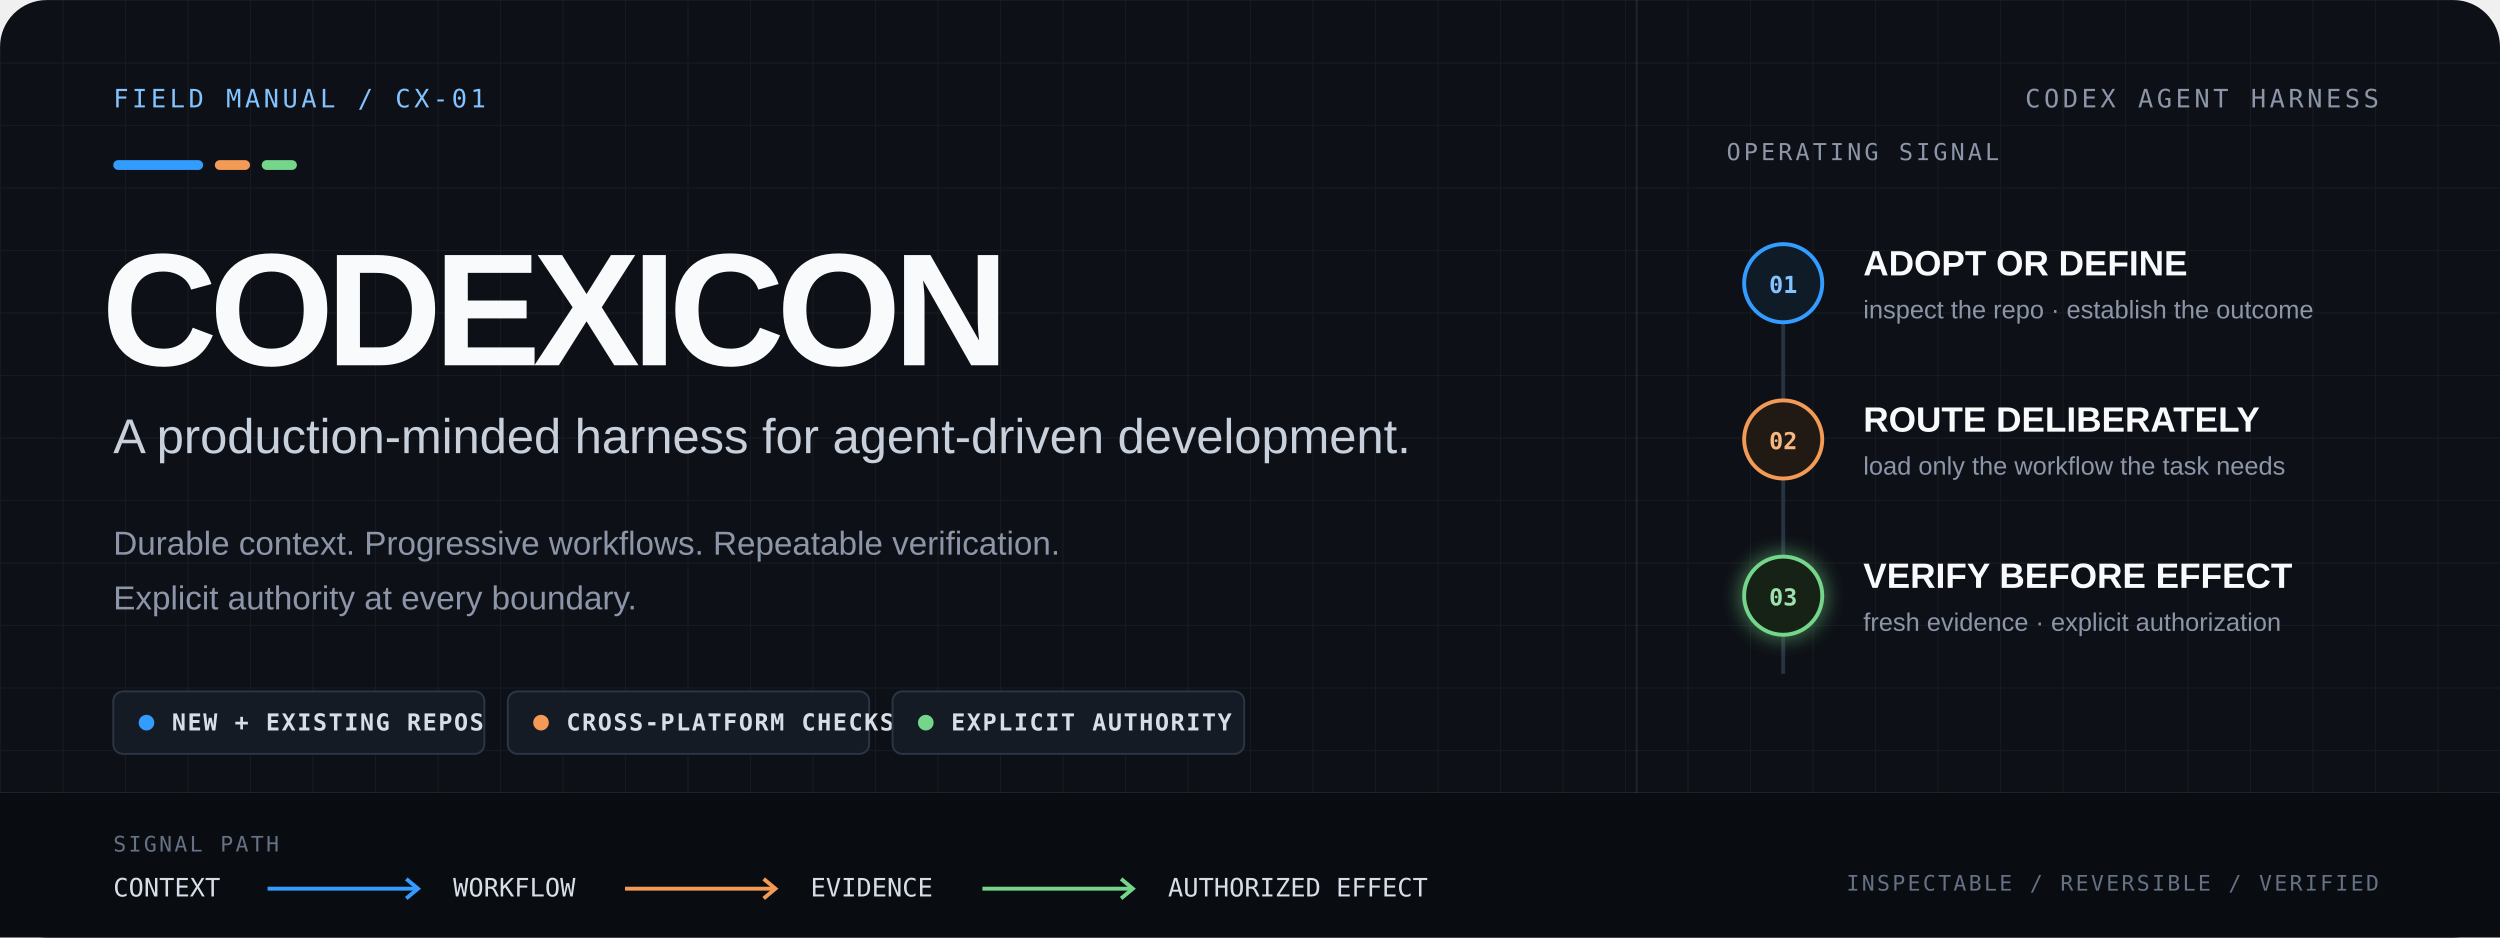
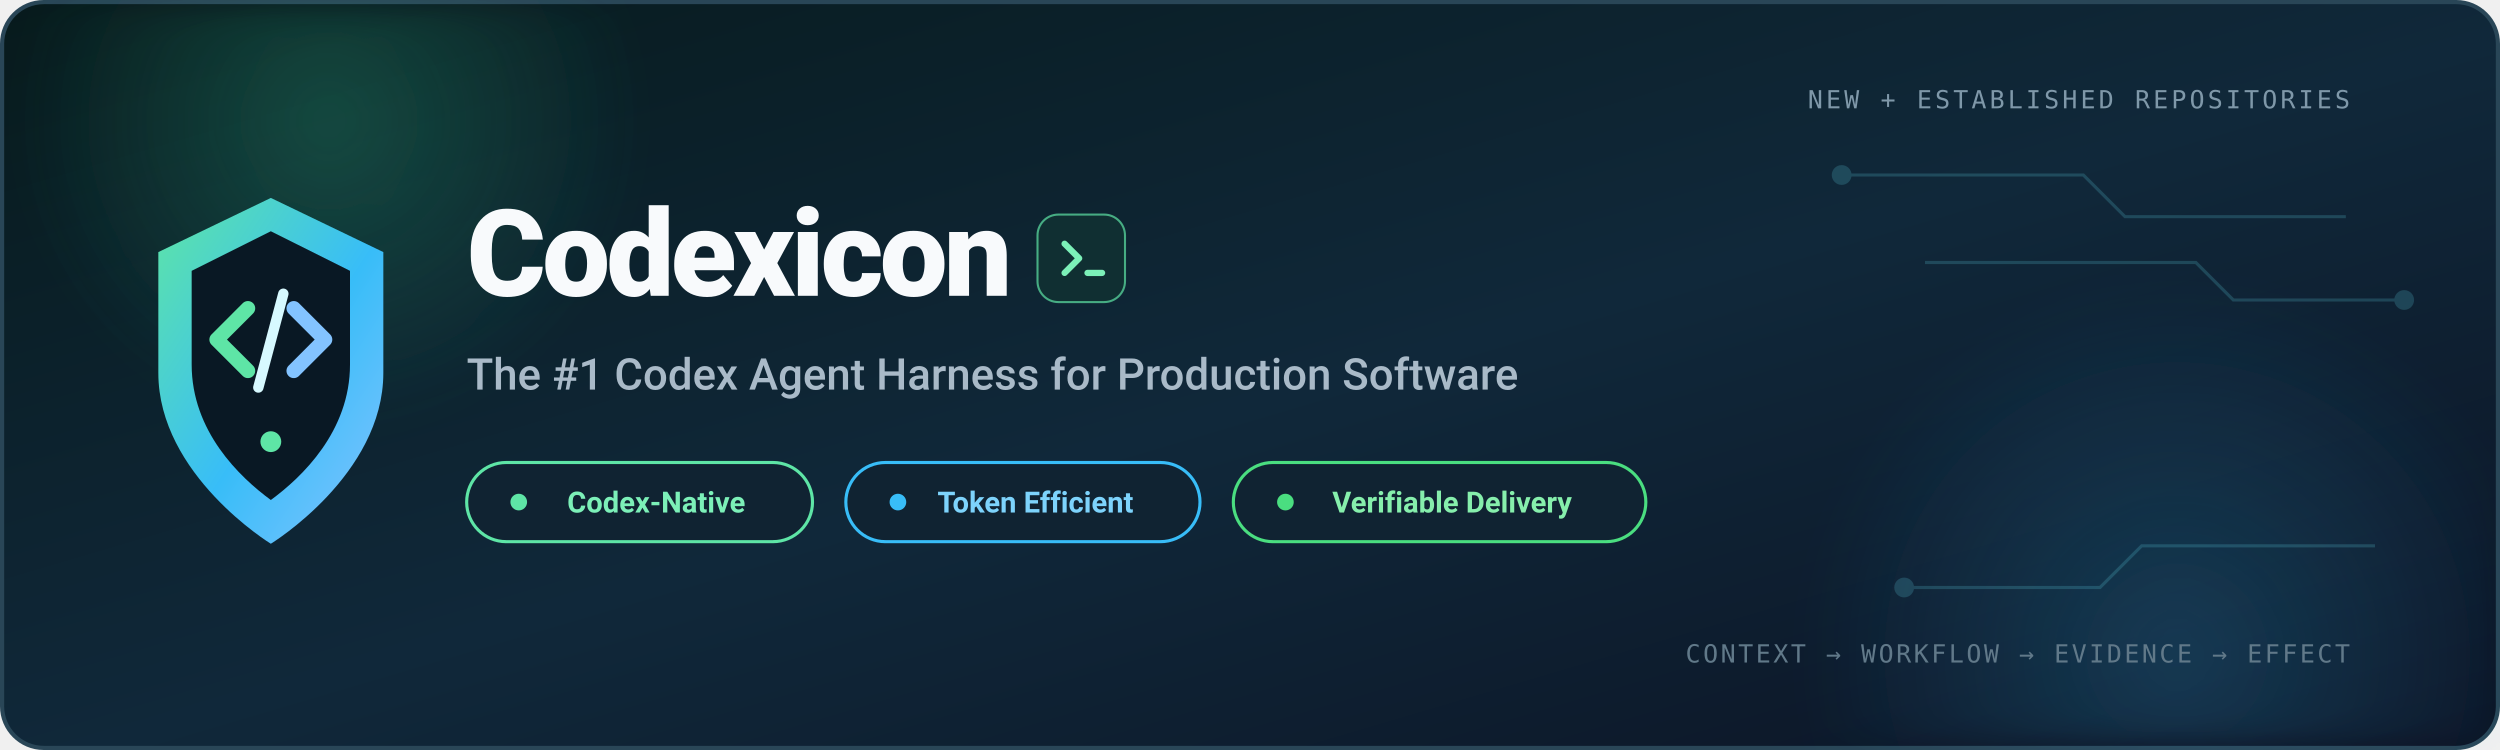
- <svg xmlns="http://www.w3.org/2000/svg" width="1280" height="480" viewBox="0 0 1280 480" role="img" aria-labelledby="title desc">
+ <svg xmlns="http://www.w3.org/2000/svg" width="1200" height="360" viewBox="0 0 1200 360" role="img" aria-labelledby="title desc">
  <defs>
-     <pattern id="grid" width="32" height="32" patternUnits="userSpaceOnUse">
-       <path d="M32 0H0V32" fill="none" stroke="#ffffff" stroke-opacity=".045" />
-     </pattern>
-     <filter id="blueGlow" x="-60%" y="-60%" width="220%" height="220%">
-       <feGaussianBlur stdDeviation="7" result="blur" />
-       <feMerge>
-         <feMergeNode in="blur" />
-         <feMergeNode in="SourceGraphic" />
-       </feMerge>
-     </filter>
-     <filter id="greenGlow" x="-60%" y="-60%" width="220%" height="220%">
-       <feGaussianBlur stdDeviation="5" result="blur" />
-       <feMerge>
-         <feMergeNode in="blur" />
-         <feMergeNode in="SourceGraphic" />
-       </feMerge>
+     <linearGradient id="background" x1="0" y1="0" x2="1" y2="1">
+       <stop offset="0" stop-color="#071a1c" />
+       <stop offset=".52" stop-color="#10283a" />
+       <stop offset="1" stop-color="#0b1324" />
+     </linearGradient>
+     <linearGradient id="accent" x1="0" y1="0" x2="1" y2="1">
+       <stop offset="0" stop-color="#5ee5a6" />
+       <stop offset=".55" stop-color="#38bdf8" />
+       <stop offset="1" stop-color="#83c3ff" />
+     </linearGradient>
+     <radialGradient id="tealGlow">
+       <stop offset="0" stop-color="#34d399" stop-opacity=".24" />
+       <stop offset="1" stop-color="#34d399" stop-opacity="0" />
+     </radialGradient>
+     <radialGradient id="blueGlow">
+       <stop offset="0" stop-color="#38bdf8" stop-opacity=".2" />
+       <stop offset="1" stop-color="#38bdf8" stop-opacity="0" />
+     </radialGradient>
+     <filter id="softGlow" x="-30%" y="-30%" width="160%" height="160%">
+       <feGaussianBlur stdDeviation="10" />
    </filter>
  </defs>
-   <rect width="1280" height="480" rx="24" fill="#0d1016" />
-   <rect width="1280" height="480" rx="24" fill="url(#grid)" />
-   <path d="M0 406H1280" stroke="#ffffff" stroke-opacity=".08" />
-   <path d="M838 0V406" stroke="#ffffff" stroke-opacity=".08" />
-   <g font-family="-apple-system, BlinkMacSystemFont, 'Segoe UI', Arial, sans-serif">
-     <g font-family="ui-monospace, SFMono-Regular, Menlo, Consolas, monospace" font-size="13" letter-spacing="1.8">
-       <text x="58" y="55" fill="#83c3ff">FIELD MANUAL / CX-01</text>
-       <text x="1218" y="55" fill="#8c96a8" text-anchor="end">CODEX AGENT HARNESS</text>
+   <rect x="1" y="1" width="1198" height="358" rx="20" fill="url(#background)" stroke="#294657" stroke-width="2" />
+   <circle cx="158" cy="58" r="150" fill="url(#tealGlow)" filter="url(#softGlow)" />
+   <circle cx="1045" cy="314" r="180" fill="url(#blueGlow)" filter="url(#softGlow)" />
+   <g opacity=".18" fill="none" stroke="#67e8f9" stroke-width="1.5">
+     <path d="M884 84H1000L1020 104H1126" />
+     <path d="M924 126H1054L1072 144H1154" />
+     <path d="M914 282H1008L1028 262H1140" />
+     <circle cx="884" cy="84" r="4" fill="#67e8f9" />
+     <circle cx="1154" cy="144" r="4" fill="#67e8f9" />
+     <circle cx="914" cy="282" r="4" fill="#67e8f9" />
+   </g>
+   <g transform="translate(72 91)">
+     <path d="M58 4L112 30V88C112 137 58 170 58 170S4 137 4 88V30Z" fill="url(#accent)" />
+     <path d="M58 20L96 39V84C96 116 73 138 58 149C43 138 20 116 20 84V39Z" fill="#091824" />
+     <path d="M47 57L32 72L47 87" fill="none" stroke="#5ee5a6" stroke-width="7" stroke-linecap="round" stroke-linejoin="round" />
+     <path d="M69 57L84 72L69 87" fill="none" stroke="#83c3ff" stroke-width="7" stroke-linecap="round" stroke-linejoin="round" />
+     <path d="M64 50L52 95" stroke="#d7f9ff" stroke-width="5" stroke-linecap="round" />
+     <circle cx="58" cy="121" r="5" fill="#5ee5a6" />
+   </g>
+   <g font-family="-apple-system, BlinkMacSystemFont, 'Segoe UI', Roboto, Arial, sans-serif">
+     <text x="224" y="142" fill="#f8fafc" font-size="58" font-weight="800" letter-spacing="-1.8">Codexicon</text>
+     <g transform="translate(498 103)">
+       <rect width="42" height="42" rx="10" fill="#102f32" stroke="#5ee5a6" stroke-opacity=".7" />
+       <path d="M13 14L20 21L13 28M24 28H31" fill="none" stroke="#7cf0b8" stroke-width="3" stroke-linecap="round" stroke-linejoin="round" />
    </g>
-     <rect x="58" y="82" width="46" height="5" rx="2.5" fill="#339cff" />
-     <rect x="110" y="82" width="18" height="5" rx="2.5" fill="#f39a56" />
-     <rect x="134" y="82" width="18" height="5" rx="2.5" fill="#74d58b" />
-     <text x="52" y="187" fill="#f8fafc" font-size="82" font-weight="760" letter-spacing="-4">CODEXICON</text>
-     <text x="58" y="232" fill="#c8d0dc" font-size="25" font-weight="520">A production-minded harness for agent-driven development.</text>
-     <text x="58" y="284" fill="#8c96a8" font-size="17">
-       Durable context. Progressive workflows. Repeatable verification.
-     </text>
-     <text x="58" y="312" fill="#8c96a8" font-size="17">
-       Explicit authority at every boundary.
-     </text>
-     <g transform="translate(58 354)" font-family="ui-monospace, SFMono-Regular, Menlo, Consolas, monospace" font-size="12" font-weight="700" letter-spacing=".8">
-       <rect width="190" height="32" rx="5" fill="#151b24" stroke="#2b3544" />
-       <circle cx="17" cy="16" r="4" fill="#339cff" />
-       <text x="30" y="20" fill="#d8dee8">NEW + EXISTING REPOS</text>
-       <rect x="202" width="185" height="32" rx="5" fill="#151b24" stroke="#2b3544" />
-       <circle cx="219" cy="16" r="4" fill="#f39a56" />
-       <text x="232" y="20" fill="#d8dee8">CROSS-PLATFORM CHECKS</text>
-       <rect x="399" width="180" height="32" rx="5" fill="#151b24" stroke="#2b3544" />
-       <circle cx="416" cy="16" r="4" fill="#74d58b" />
-       <text x="429" y="20" fill="#d8dee8">EXPLICIT AUTHORITY</text>
+     <text x="224" y="187" fill="#a9bac8" font-size="21" font-weight="500">The #1 Codex Agent Harness for Production Software</text>
+     <g transform="translate(224 222)" font-size="14" font-weight="650">
+       <rect width="166" height="38" rx="19" fill="#102332" stroke="#5ee5a6" stroke-width="1.5" />
+       <circle cx="25" cy="19" r="4" fill="#5ee5a6" />
+       <text x="91" y="24" fill="#7cf0b8" text-anchor="middle">Codex-Native</text>
+       <rect x="182" width="170" height="38" rx="19" fill="#102332" stroke="#38bdf8" stroke-width="1.5" />
+       <circle cx="207" cy="19" r="4" fill="#38bdf8" />
+       <text x="273" y="24" fill="#7dd3fc" text-anchor="middle">Token Efficient</text>
+       <rect x="368" width="198" height="38" rx="19" fill="#102332" stroke="#4ade80" stroke-width="1.5" />
+       <circle cx="393" cy="19" r="4" fill="#4ade80" />
+       <text x="473" y="24" fill="#86efac" text-anchor="middle">Verifiable Delivery</text>
    </g>
-     <g transform="translate(884 82)">
-       <text x="0" y="0" fill="#8c96a8" font-family="ui-monospace, SFMono-Regular, Menlo, Consolas, monospace" font-size="12" letter-spacing="1.6">OPERATING SIGNAL</text>
-       <path d="M29 42V263" stroke="#283342" stroke-width="2" />
-       <path d="M29 63V263" stroke="#339cff" stroke-width="3" stroke-linecap="round" filter="url(#blueGlow)" />
-       <g transform="translate(0 42)">
-         <circle cx="29" cy="21" r="20" fill="#101b28" stroke="#339cff" stroke-width="2" />
-         <text x="29" y="26" text-anchor="middle" fill="#83c3ff" font-family="ui-monospace, SFMono-Regular, Menlo, Consolas, monospace" font-size="12" font-weight="700">01</text>
-         <text x="70" y="17" fill="#f8fafc" font-size="18" font-weight="700">ADOPT OR DEFINE</text>
-         <text x="70" y="39" fill="#8c96a8" font-size="13">inspect the repo · establish the outcome</text>
-       </g>
-       <g transform="translate(0 122)">
-         <circle cx="29" cy="21" r="20" fill="#211a14" stroke="#f39a56" stroke-width="2" />
-         <text x="29" y="26" text-anchor="middle" fill="#f6b783" font-family="ui-monospace, SFMono-Regular, Menlo, Consolas, monospace" font-size="12" font-weight="700">02</text>
-         <text x="70" y="17" fill="#f8fafc" font-size="18" font-weight="700">ROUTE DELIBERATELY</text>
-         <text x="70" y="39" fill="#8c96a8" font-size="13">load only the workflow the task needs</text>
-       </g>
-       <g transform="translate(0 202)">
-         <circle cx="29" cy="21" r="20" fill="#132019" stroke="#74d58b" stroke-width="2" filter="url(#greenGlow)" />
-         <text x="29" y="26" text-anchor="middle" fill="#9ee1ad" font-family="ui-monospace, SFMono-Regular, Menlo, Consolas, monospace" font-size="12" font-weight="700">03</text>
-         <text x="70" y="17" fill="#f8fafc" font-size="18" font-weight="700">VERIFY BEFORE EFFECT</text>
-         <text x="70" y="39" fill="#8c96a8" font-size="13">fresh evidence · explicit authorization</text>
-       </g>
-     </g>
-     <g transform="translate(0 406)" font-family="ui-monospace, SFMono-Regular, Menlo, Consolas, monospace">
-       <rect x="0" y="0" width="1280" height="74" fill="#090c11" />
-       <text x="58" y="30" fill="#667184" font-size="11" letter-spacing="1.2">SIGNAL PATH</text>
-       <text x="58" y="53" fill="#d8dee8" font-size="13">CONTEXT</text>
-       <path d="M137 49H214" stroke="#339cff" stroke-width="2" />
-       <path d="M208 44L214 49L208 54" fill="none" stroke="#339cff" stroke-width="2" />
-       <text x="232" y="53" fill="#d8dee8" font-size="13">WORKFLOW</text>
-       <path d="M320 49H397" stroke="#f39a56" stroke-width="2" />
-       <path d="M391 44L397 49L391 54" fill="none" stroke="#f39a56" stroke-width="2" />
-       <text x="415" y="53" fill="#d8dee8" font-size="13">EVIDENCE</text>
-       <path d="M503 49H580" stroke="#74d58b" stroke-width="2" />
-       <path d="M574 44L580 49L574 54" fill="none" stroke="#74d58b" stroke-width="2" />
-       <text x="598" y="53" fill="#d8dee8" font-size="13">AUTHORIZED EFFECT</text>
-       <text x="1218" y="50" fill="#667184" font-size="11" letter-spacing="1.2" text-anchor="end">INSPECTABLE / REVERSIBLE / VERIFIED</text>
-     </g>
+     <text x="1128" y="52" fill="#7f98a9" font-family="ui-monospace, SFMono-Regular, Menlo, Consolas, monospace" font-size="12" letter-spacing="1.5" text-anchor="end">NEW + ESTABLISHED REPOSITORIES</text>
+     <text x="1128" y="318" fill="#617989" font-family="ui-monospace, SFMono-Regular, Menlo, Consolas, monospace" font-size="12" letter-spacing="1.2" text-anchor="end">CONTEXT → WORKFLOW → EVIDENCE → EFFECT</text>
  </g>
</svg>
